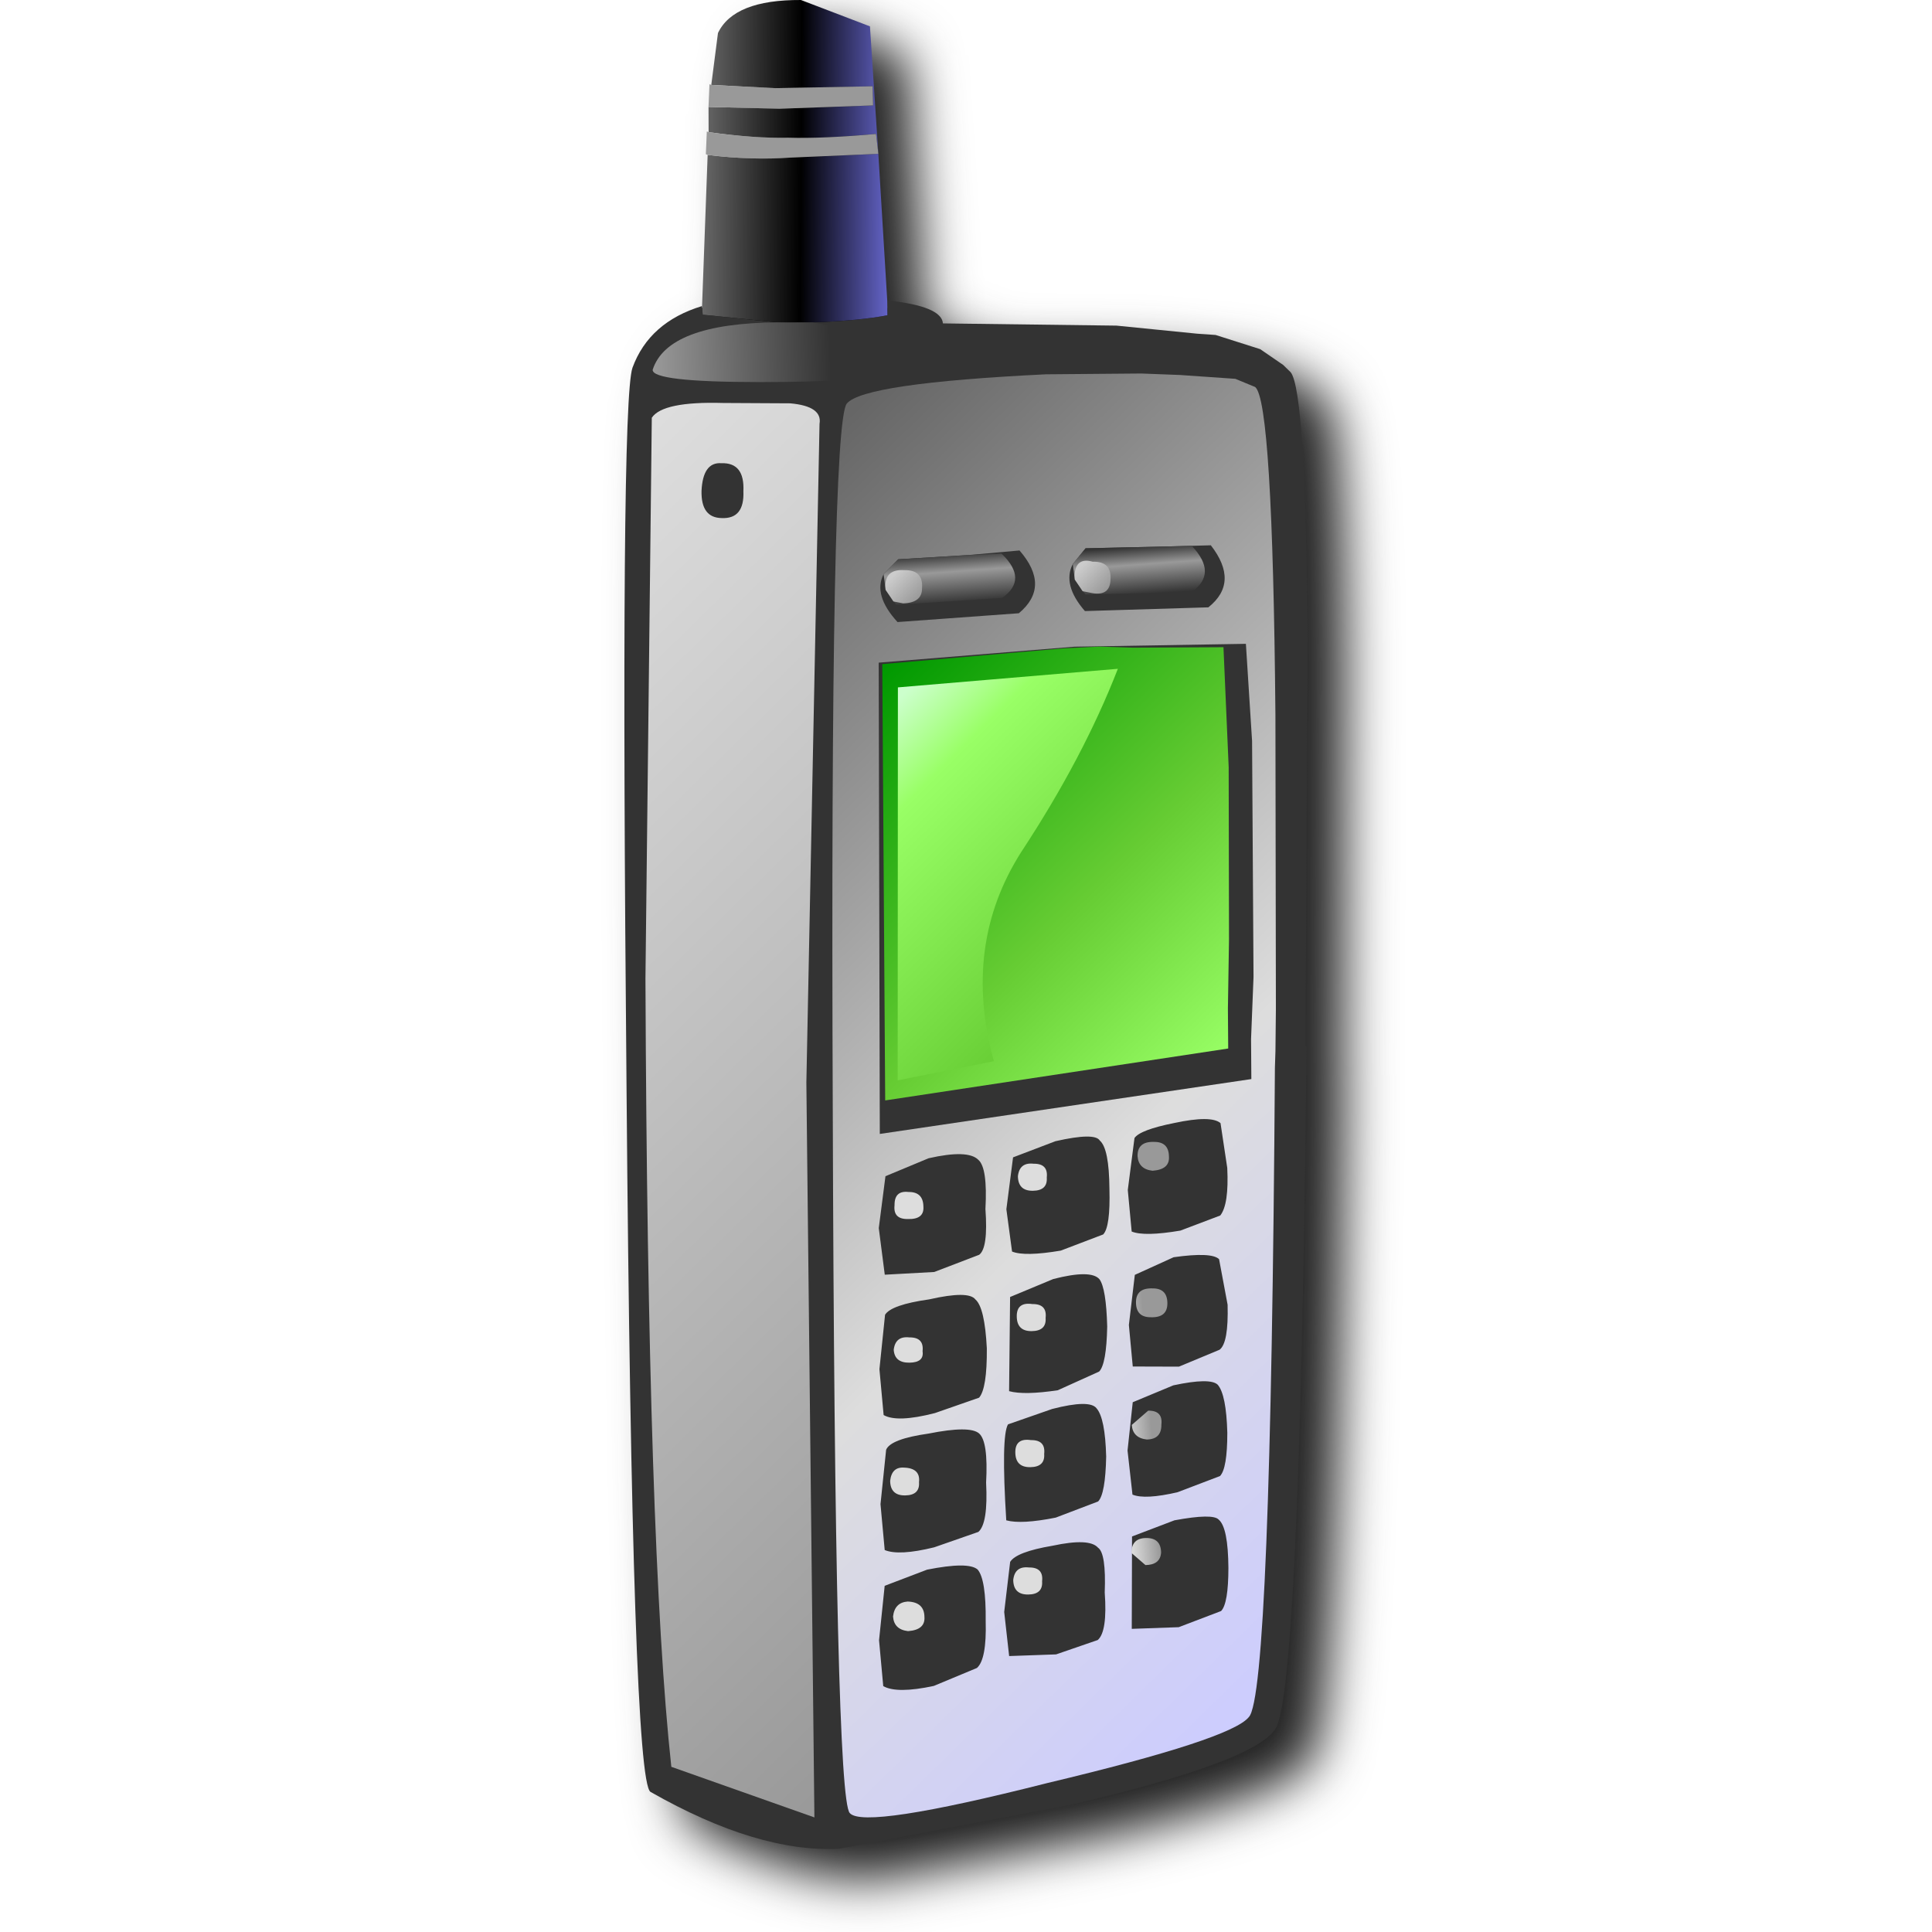
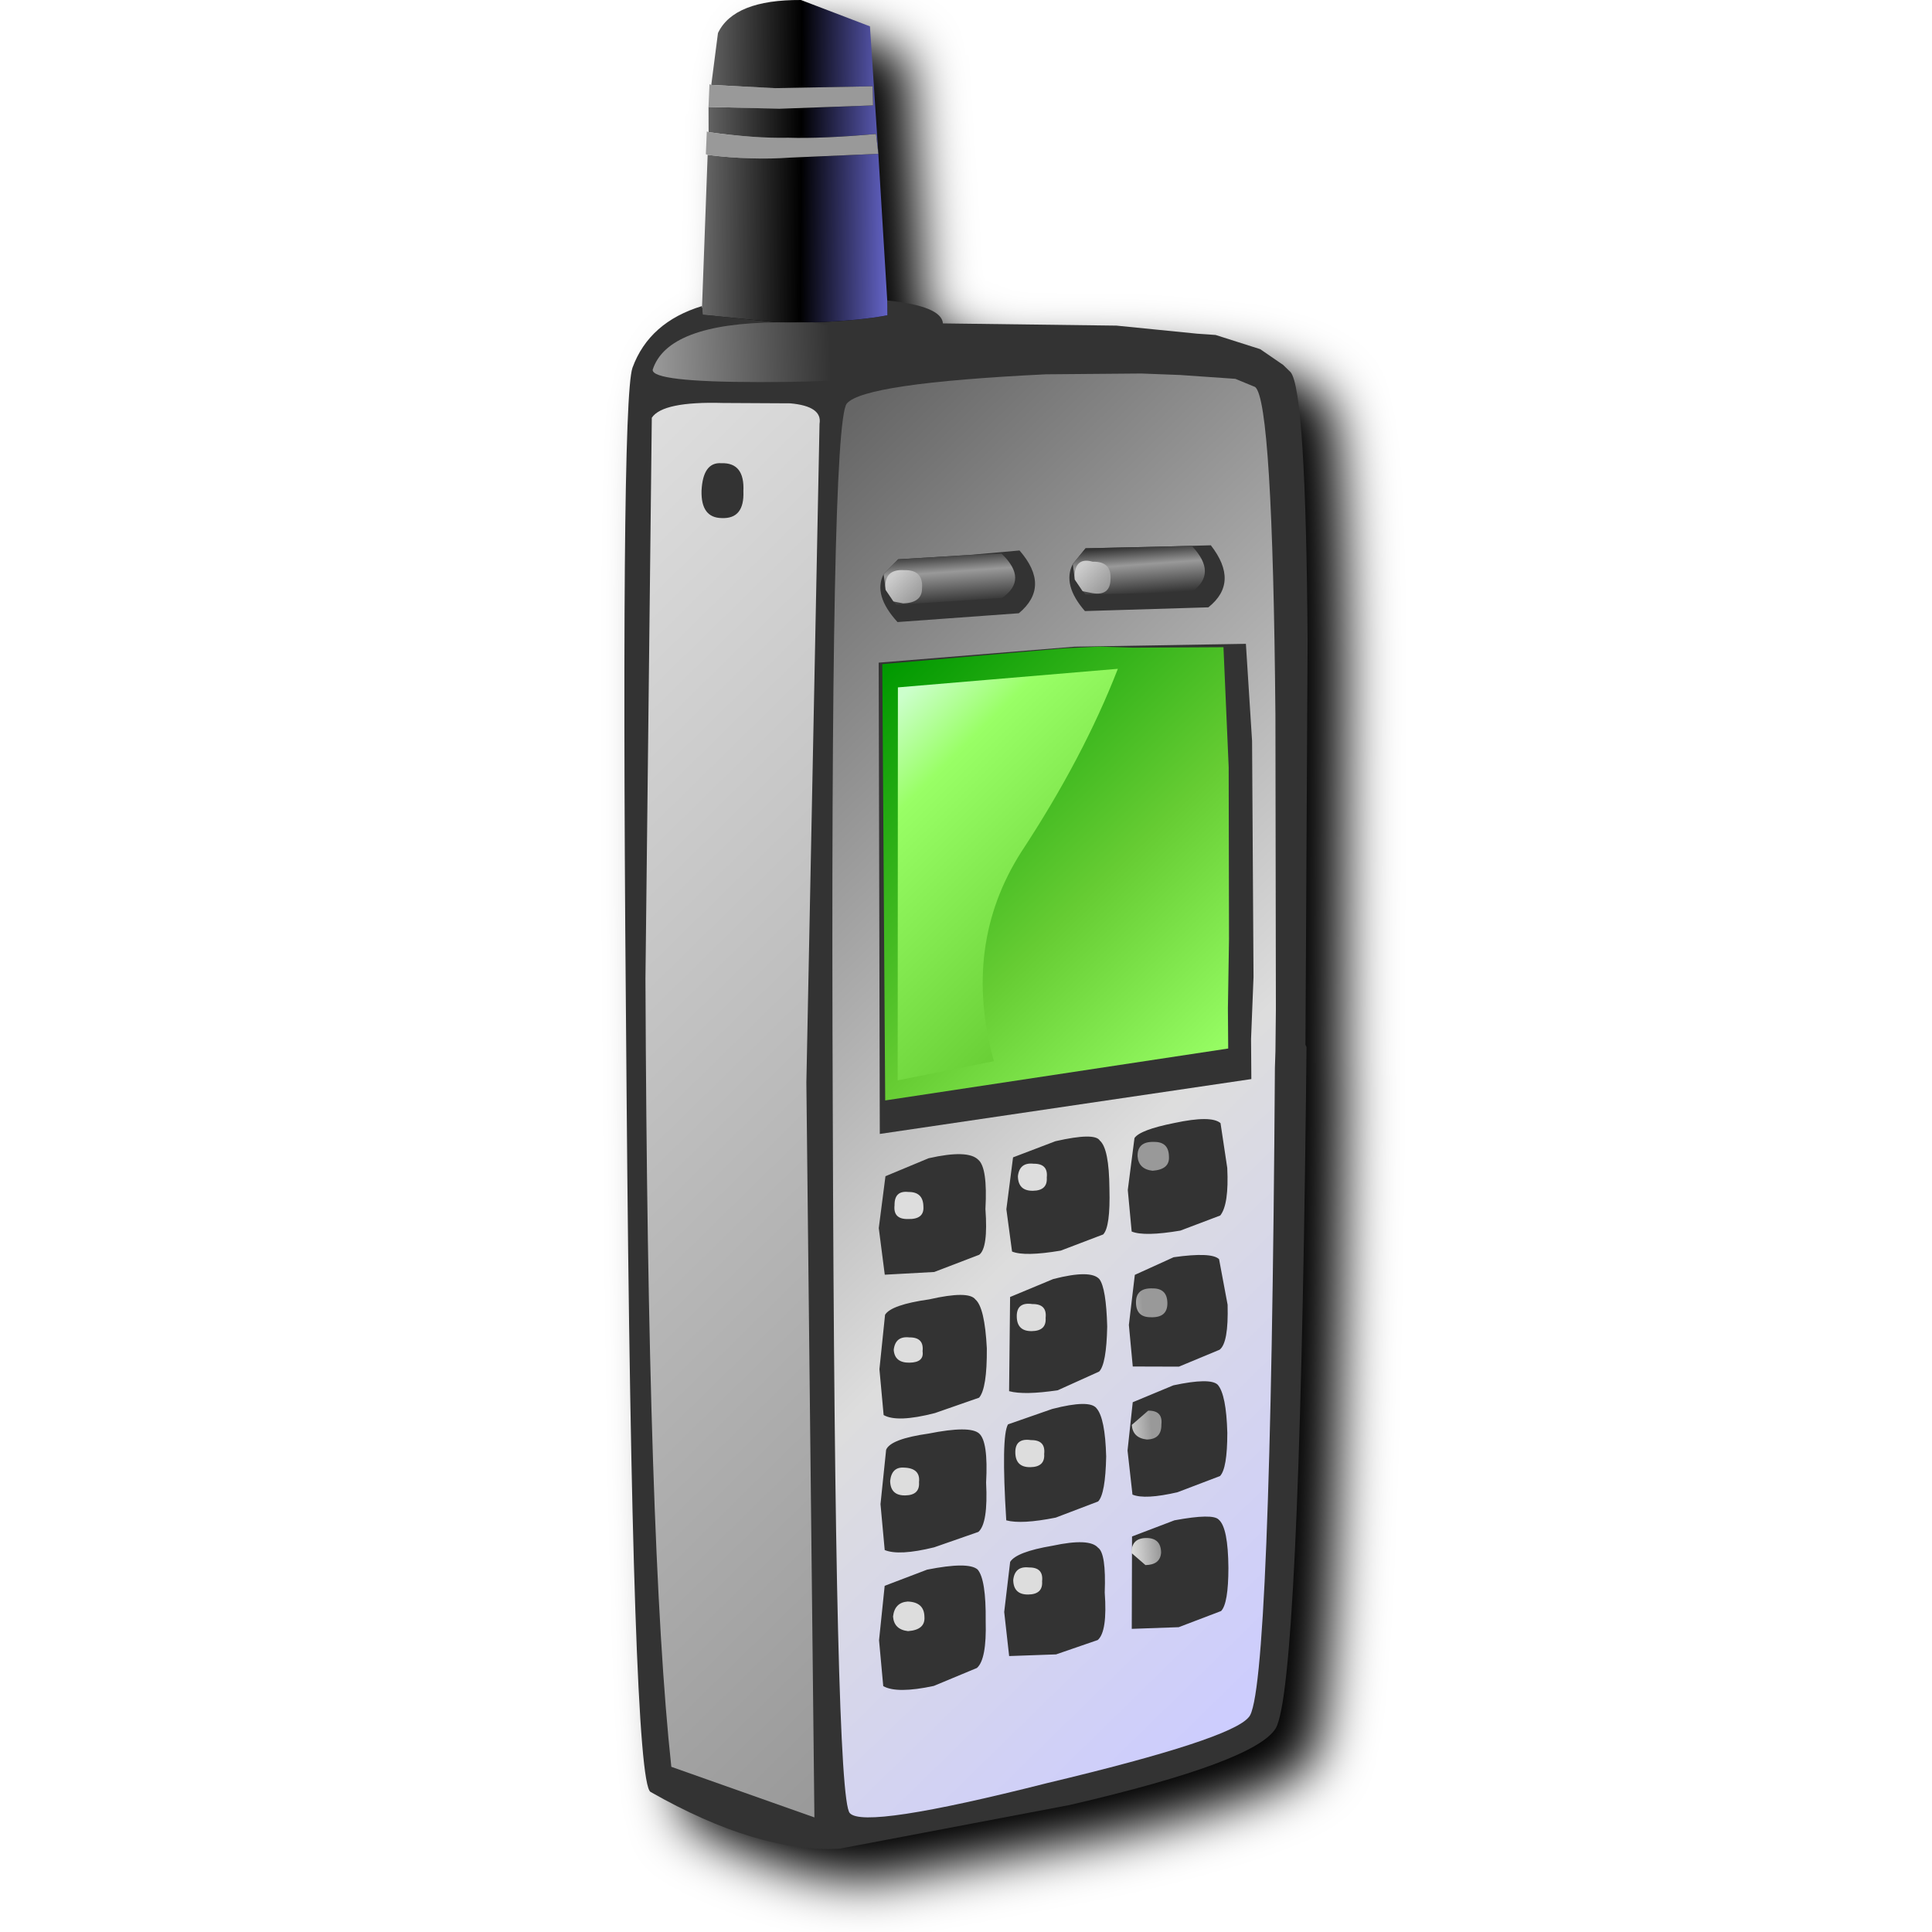
<svg xmlns="http://www.w3.org/2000/svg" height="256" width="256" id="svg2" version="1.1">
-   <path id="path5771" style="fill:#212121;fill-opacity:1;stroke:none;stroke-width:1px;stroke-linecap:butt;stroke-linejoin:miter;stroke-opacity:1;filter:url(#filter5885)" d="m 111.131,4 c -5.929,-0.031 -9.594,1.427 -10.996,4.377 l -0.887,6.877 -0.238,-0.098 -0.127,3.01 0.012,3.348 c 1.011,0.138 1.988,0.258 2.934,0.357 0.945,0.1 1.858,0.179 2.738,0.24 -0.88,-0.061 -1.793,-0.14 -2.738,-0.24 -0.945,-0.1 -1.923,-0.219 -2.934,-0.357 l -0.238,-0.098 -0.127,3.01 0.238,0.1 -0.74,20.025 c -4.669,1.417 -7.743,4.141 -9.221,8.174 -1.085,3.08 -1.346,35.002 -0.783,95.766 0.498,60.922 1.555,91.902 3.17,92.939 9.474,5.393 17.813,7.905 25.021,7.535 l 30.521,-5.795 c 16.425,-3.809 25.529,-7.202 27.314,-10.18 2.047,-3.612 3.378,-31.38 3.996,-83.301 l 0.074,-6.932 -0.139,-0.336 0.281,-53.359 C 178.117,66.907 177.368,54.993 176.016,53.321 l -0.994,-0.967 -3.037,-2.088 -5.91,-1.881 -2.436,-0.168 -5.35,-0.535 -5.35,-0.535 -22.996,-0.295 c -0.111,-1.531 -2.571,-2.545 -7.379,-3.043 L 121.385,24.383 120.273,7.493 Z m 9.947,17.75 c -1.204,0.107 -2.351,0.197 -3.438,0.271 -1.087,0.074 -2.113,0.132 -3.082,0.174 -0.969,0.041 -1.878,0.065 -2.729,0.074 0.851,-0.009 1.76,-0.033 2.729,-0.074 0.969,-0.041 1.995,-0.1 3.082,-0.174 1.087,-0.074 2.233,-0.165 3.438,-0.271 z" />
+   <path id="path5771" style="fill:#000000;fill-opacity:1;stroke:none;stroke-width:1px;stroke-linecap:butt;stroke-linejoin:miter;stroke-opacity:1;filter:url(#filter5885)" d="m 111.131,4 c -5.929,-0.031 -9.594,1.427 -10.996,4.377 l -0.887,6.877 -0.238,-0.098 -0.127,3.01 0.012,3.348 c 1.011,0.138 1.988,0.258 2.934,0.357 0.945,0.1 1.858,0.179 2.738,0.24 -0.88,-0.061 -1.793,-0.14 -2.738,-0.24 -0.945,-0.1 -1.923,-0.219 -2.934,-0.357 l -0.238,-0.098 -0.127,3.01 0.238,0.1 -0.74,20.025 c -4.669,1.417 -7.743,4.141 -9.221,8.174 -1.085,3.08 -1.346,35.002 -0.783,95.766 0.498,60.922 1.555,91.902 3.17,92.939 9.474,5.393 17.813,7.905 25.021,7.535 l 30.521,-5.795 c 16.425,-3.809 25.529,-7.202 27.314,-10.18 2.047,-3.612 3.378,-31.38 3.996,-83.301 l 0.074,-6.932 -0.139,-0.336 0.281,-53.359 C 178.117,66.907 177.368,54.993 176.016,53.321 l -0.994,-0.967 -3.037,-2.088 -5.91,-1.881 -2.436,-0.168 -5.35,-0.535 -5.35,-0.535 -22.996,-0.295 c -0.111,-1.531 -2.571,-2.545 -7.379,-3.043 L 121.385,24.383 120.273,7.493 Z m 9.947,17.75 c -1.204,0.107 -2.351,0.197 -3.438,0.271 -1.087,0.074 -2.113,0.132 -3.082,0.174 -0.969,0.041 -1.878,0.065 -2.729,0.074 0.851,-0.009 1.76,-0.033 2.729,-0.074 0.969,-0.041 1.995,-0.1 3.082,-0.174 1.087,-0.074 2.233,-0.165 3.438,-0.271 z" />
  <defs id="defs98">
    <linearGradient gradientTransform="matrix(-0.01501331,-6.4557372e-5,-1.8290428e-4,0.02610517,105.7125,21.27382)" gradientUnits="userSpaceOnUse" id="gradient29" spreadMethod="pad" x1="-819.2" x2="819.2">
      <stop offset="0.0" stop-color="#6666cc" id="stop264" />
      <stop offset="0.482" stop-color="#000000" id="stop266" />
      <stop offset="1.0" stop-color="#666666" id="stop268" />
    </linearGradient>
    <linearGradient gradientTransform="matrix(0.03121272,0.03236926,0.03469573,-0.0341524,139.6336,117.9835)" gradientUnits="userSpaceOnUse" id="gradient30" spreadMethod="pad" x1="-819.2" x2="819.2">
      <stop offset="0.0" stop-color="#333333" id="stop271" />
      <stop offset="0.588" stop-color="#333333" id="stop273" />
      <stop offset="1.0" stop-color="#333333" id="stop275" />
    </linearGradient>
    <linearGradient gradientTransform="matrix(0.02942144,0.02995942,0.03256561,-0.03168874,138.3184,115.77)" gradientUnits="userSpaceOnUse" id="gradient31" spreadMethod="pad" x1="-819.2" x2="819.2">
      <stop offset="0.0" stop-color="#009900" id="stop278" />
      <stop offset="0.588" stop-color="#66cc33" id="stop280" />
      <stop offset="1.0" stop-color="#99ff66" id="stop282" />
    </linearGradient>
    <linearGradient gradientTransform="matrix(0.01337283,0.01373635,0.01448742,-0.01414478,10.24915,28.26042)" gradientUnits="userSpaceOnUse" id="gradient32" spreadMethod="pad" x1="-819.2" x2="819.2">
      <stop offset="0.0" stop-color="#666666" id="stop285" />
      <stop offset="0.588" stop-color="#dddddd" id="stop287" />
      <stop offset="1.0" stop-color="#ccccff" id="stop289" />
    </linearGradient>
    <linearGradient gradientTransform="matrix(-0.0226598,-4.330351e-4,1.3716686e-4,0.00506988,105.1517,46.94464)" gradientUnits="userSpaceOnUse" id="gradient33" spreadMethod="pad" x1="-819.2" x2="819.2">
      <stop offset="0.0" stop-color="#333333" id="stop292" />
      <stop offset="0.369" stop-color="#333333" id="stop294" />
      <stop offset="1.0" stop-color="#999999" id="stop296" />
    </linearGradient>
    <linearGradient gradientTransform="matrix(-0.06309781,-0.06445879,-0.06078751,0.05959863,96.01779,150.1282)" gradientUnits="userSpaceOnUse" id="gradient34" spreadMethod="pad" x1="-819.2" x2="819.2">
      <stop offset="0.0" stop-color="#999999" id="stop299" />
      <stop offset="1.0" stop-color="#dddddd" id="stop301" />
    </linearGradient>
    <linearGradient gradientTransform="matrix(0.00229691,-1.6675366e-4,-1.6675366e-4,-0.00229691,151.894,205.7597)" gradientUnits="userSpaceOnUse" id="gradient35" spreadMethod="pad" x1="-819.2" x2="819.2">
      <stop offset="0.0" stop-color="#dddddd" id="stop304" />
      <stop offset="1.0" stop-color="#999999" id="stop306" />
    </linearGradient>
    <linearGradient gradientTransform="matrix(-5.3790032e-5,-0.00392143,-0.01033606,7.5039113e-4,150.9877,75.59688)" gradientUnits="userSpaceOnUse" id="gradient36" spreadMethod="pad" x1="-819.2" x2="819.2">
      <stop offset="0.0" stop-color="#333333" id="stop309" />
      <stop offset="0.624" stop-color="#999999" id="stop311" />
      <stop offset="1.0" stop-color="#333333" id="stop313" />
    </linearGradient>
    <linearGradient gradientTransform="matrix(-0.00198761,-0.00193382,-0.00193382,0.00198761,145.0491,76.48983)" gradientUnits="userSpaceOnUse" id="gradient37" spreadMethod="pad" x1="-819.2" x2="819.2">
      <stop offset="0.0" stop-color="#999999" id="stop316" />
      <stop offset="1.0" stop-color="#cccccc" id="stop318" />
    </linearGradient>
    <linearGradient gradientTransform="matrix(-5.2984779e-4,-0.00411777,-0.01033606,7.5039113e-4,125.7782,76.61892)" gradientUnits="userSpaceOnUse" id="gradient38" spreadMethod="pad" x1="-819.2" x2="819.2">
      <stop offset="0.0" stop-color="#333333" id="stop321" />
      <stop offset="0.624" stop-color="#999999" id="stop323" />
      <stop offset="1.0" stop-color="#333333" id="stop325" />
    </linearGradient>
    <linearGradient gradientTransform="matrix(-0.00198761,-0.00193382,-0.00193382,0.00198761,119.9794,77.84806)" gradientUnits="userSpaceOnUse" id="gradient39" spreadMethod="pad" x1="-819.2" x2="819.2">
      <stop offset="0.0" stop-color="#999999" id="stop328" />
      <stop offset="1.0" stop-color="#cccccc" id="stop330" />
    </linearGradient>
    <linearGradient gradientTransform="matrix(0.01920367,0.0196179,0.0254193,-0.02516651,127.8007,115.6099)" gradientUnits="userSpaceOnUse" id="gradient40" spreadMethod="pad" x1="-819.2" x2="819.2">
      <stop offset="0.0" stop-color="#ccffcc" id="stop333" />
      <stop offset="0.235" stop-color="#99ff66" id="stop335" />
      <stop offset="1.0" stop-color="#66cc33" id="stop337" />
    </linearGradient>
    <filter style="color-interpolation-filters:sRGB" id="filter5885" x="-0.089" y="-0.033" width="1.178" height="1.066">
      <feGaussianBlur stdDeviation="3.355" id="feGaussianBlur5887" />
    </filter>
    <linearGradient gradientTransform="matrix(0.0688643,0.07073627,0.07460396,-0.07283951,135.5144,145.529)" gradientUnits="userSpaceOnUse" id="gradient32-3" spreadMethod="pad" x1="-819.2" x2="819.2">
      <stop offset="0.0" stop-color="#666666" id="stop285-6" />
      <stop offset="0.588" stop-color="#dddddd" id="stop287-7" />
      <stop offset="1.0" stop-color="#ccccff" id="stop289-5" />
    </linearGradient>
  </defs>
  <g id="g4663">
    <path style="fill:#000000;fill-opacity:1;stroke:none;stroke-width:1px;stroke-linecap:butt;stroke-linejoin:miter;stroke-opacity:1" d="m 96.589,37.789 -9.074,7.595 -3.184,8.436 0.431,104.149 1.968,77.441 17.744,7.289 h 10.451 l 28.204,-4.9 24.722,-8.787 2.754,-42.18 0.294,-92.167 -2.408,-45.967 -33.697,-2.151 -12.568,-2.752 -6.478,-4.134 z" id="path1218" />
    <rect style="fill:#83e950;fill-opacity:1;fill-rule:evenodd;stroke:none;stroke-width:5;stroke-linecap:round;stroke-linejoin:round;stop-color:#000000" id="rect1511" width="42.864" height="58.783" x="118.073" y="86.347" />
    <path style="fill:#333333;fill-rule:evenodd;stroke:none;stroke-width:5.15" id="path76" d="m 173.122,138.758 -0.14,-0.336 0.282,-53.359 c -0.146,-22.156 -0.896,-34.07 -2.248,-35.742 l -0.994,-0.967 -3.038,-2.088 -5.909,-1.88 -2.437,-0.169 -5.35,-0.535 -5.35,-0.535 -22.996,-0.293 c -0.111,-1.531 -2.571,-2.546 -7.379,-3.043 l 0.027,1.961 c -2.428,0.484 -5.714,0.8 -9.86,0.947 l -4.734,-0.003 -9.887,-1.014 -0.083,-1.148 c -4.669,1.417 -7.742,4.141 -9.22,8.174 -1.085,3.08 -1.346,35.002 -0.783,95.766 0.498,60.922 1.554,91.902 3.168,92.939 9.474,5.393 17.815,7.904 25.023,7.535 l 30.52,-5.795 c 16.425,-3.809 25.531,-7.203 27.316,-10.18 2.047,-3.612 3.379,-31.379 3.997,-83.299 l 0.074,-6.932" />
    <path style="fill:url(#gradient32-3);fill-rule:evenodd;stroke:none;stroke-width:5.15" id="path74-3" d="m 151.171,49.492 -12.577,0.105 c -16.106,0.784 -24.902,2.077 -26.388,3.878 -1.486,1.801 -2.106,33.018 -1.86,93.65 0.18,60.791 0.933,91.831 2.258,93.12 1.26,1.448 9.976,0.122 26.15,-3.977 16.267,-3.875 25.175,-6.792 26.726,-8.752 1.934,-1.988 3.085,-30.664 3.452,-86.031 l 0.071,-2.199 0.059,-5.546 -0.062,-39.018 c -0.246,-27.767 -1.143,-42.249 -2.692,-43.445 l -1.19,-0.491 -0.952,-0.393 -0.476,-0.196 -7.31,-0.508 -5.21,-0.199 m 4.202,22.901 5.07,-0.137 c 2.547,3.279 2.438,6.019 -0.327,8.221 l -16.358,0.495 c -2.015,-2.317 -2.551,-4.394 -1.607,-6.233 l 1.696,-2.086 11.526,-0.26 m -26.933,1.147 6.653,-0.598 c 2.771,3.185 2.742,5.958 -0.089,8.319 l -16.078,1.167 c -2.174,-2.382 -2.789,-4.493 -1.845,-6.331 l 1.934,-1.988 9.426,-0.569 m 11.412,77.678 c 3.483,-0.792 5.444,-0.819 5.882,-0.081 0.821,0.71 1.245,2.834 1.271,6.373 0.091,3.38 -0.185,5.401 -0.83,6.064 l -5.617,2.14 c -3.193,0.54 -5.346,0.58 -6.456,0.122 l -0.753,-5.602 0.886,-6.876 5.617,-2.14 m -22.523,4.637 5.715,-2.378 c 3.483,-0.792 5.682,-0.72 6.596,0.214 0.821,0.71 1.133,2.881 0.935,6.513 0.25,3.445 -0.026,5.467 -0.83,6.064 l -5.953,2.279 -6.555,0.36 -0.795,-6.177 0.886,-6.876 m 11.923,16.337 c 0.821,0.71 1.324,2.867 1.509,6.471 0.026,3.539 -0.316,5.719 -1.026,6.54 l -5.855,2.041 c -3.324,0.857 -5.589,0.944 -6.793,0.262 l -0.557,-6.078 0.746,-7.212 c 0.551,-0.887 2.503,-1.567 5.855,-2.041 3.483,-0.792 5.523,-0.786 6.12,0.018 m -11.832,19.908 c 0.393,-0.952 2.265,-1.665 5.617,-2.14 3.642,-0.726 5.873,-0.734 6.694,-0.024 0.821,0.71 1.133,2.881 0.935,6.513 0.185,3.604 -0.157,5.784 -1.026,6.54 l -5.855,2.041 c -3.1,0.764 -5.285,0.884 -6.555,0.36 l -0.557,-6.078 0.746,-7.212 m 45.201,-37.34 c 0.157,3.221 -0.152,5.322 -0.928,6.302 l -5.281,2 c -3.193,0.54 -5.346,0.58 -6.456,0.122 l -0.515,-5.504 0.886,-6.876 c 0.486,-0.728 2.246,-1.395 5.281,-2 3.259,-0.698 5.299,-0.693 6.12,0.018 l 0.893,5.939 m -16.94,14.738 c 0.597,0.803 0.941,2.895 1.033,6.275 -0.067,3.314 -0.423,5.303 -1.068,5.966 l -5.477,2.476 c -2.969,0.446 -5.121,0.487 -6.456,0.122 l 0.133,-12.478 5.715,-2.378 c 3.324,-0.857 5.364,-0.851 6.12,0.018 m 4.692,-0.572 5.141,-2.336 c 3.352,-0.474 5.359,-0.389 6.022,0.256 l 1.131,6.037 c 0.091,3.38 -0.264,5.368 -1.068,5.966 l -5.379,2.238 -6.12,-0.018 -0.515,-5.504 0.788,-6.638 m -0.276,16.876 5.379,-2.238 c 3.259,-0.698 5.22,-0.725 5.882,-0.081 0.756,0.869 1.179,2.993 1.271,6.373 -0.002,3.156 -0.325,5.065 -0.97,5.727 l -5.617,2.14 c -2.876,0.671 -4.87,0.777 -5.98,0.319 l -0.655,-5.84 0.69,-6.4 m -3.519,7.183 c -0.067,3.314 -0.423,5.303 -1.068,5.966 l -5.617,2.14 c -3.035,0.605 -5.22,0.725 -6.555,0.36 -0.463,-7.432 -0.386,-11.671 0.231,-12.716 l 5.855,-2.041 c 3.324,-0.857 5.285,-0.884 5.882,-0.081 0.756,0.869 1.179,2.993 1.271,6.373 m 14.925,8.383 c 0.821,0.71 1.245,2.834 1.271,6.373 -0.002,3.156 -0.325,5.065 -0.97,5.727 l -5.617,2.14 -6.218,0.221 0.035,-12.24 5.617,-2.14 c 3.418,-0.633 5.378,-0.66 5.882,-0.081 m -16.045,15.943 -5.519,1.902 -6.218,0.221 -0.655,-5.84 0.788,-6.638 c 0.551,-0.887 2.424,-1.6 5.617,-2.14 3.259,-0.698 5.266,-0.613 6.022,0.256 0.728,0.486 1.026,2.465 0.893,5.939 0.25,3.445 -0.059,5.546 -0.928,6.302 m -16.01,3.702 -5.715,2.378 c -3.259,0.698 -5.49,0.706 -6.694,0.024 l -0.557,-6.078 0.746,-7.212 5.617,-2.14 c 3.642,-0.726 5.873,-0.734 6.694,-0.024 0.756,0.869 1.114,3.152 1.074,6.849 0.091,3.38 -0.297,5.448 -1.166,6.204" />
    <path style="fill:url(#gradient29);fill-rule:evenodd;stroke:none;stroke-width:5.15" id="path68" d="M 116.385,20.384 115.274,3.493 106.131,4.9543491e-4 Q 97.238,-0.047 95.134,4.378 l -0.886,6.876 8.459,0.425 12.913,-0.245 0.069,2.535 -12.437,0.441 -9.369,-0.243 0.012,3.347 q 6.063,0.83 10.559,0.734 4.397,0.143 11.624,-0.498 l 0.307,2.633 -11.624,0.498 Q 99.592,21.256 93.767,20.525 L 93.027,40.551 l 0.083,1.148 9.887,1.014 1.386,0.015 3.347,-0.012 q 6.218,-0.221 9.86,-0.947 l -0.027,-1.961 -1.179,-19.426" />
    <path style="fill:#999999;fill-rule:evenodd;stroke:none;stroke-width:5.15" id="path78" d="m 116.385,20.384 -0.307,-2.633 q -7.227,0.64 -11.624,0.498 -4.496,0.095 -10.559,-0.734 l -0.238,-0.098 -0.128,3.011 0.238,0.098 q 5.826,0.732 10.994,0.356 l 11.624,-0.498 m -22.502,-6.217 9.369,0.243 12.437,-0.441 -0.069,-2.535 -12.913,0.245 -8.459,-0.425 -0.238,-0.098 -0.128,3.011" />
    <path style="fill:url(#gradient33);fill-rule:evenodd;stroke:none;stroke-width:5.15" id="path80" d="m 107.731,42.717 -3.347,0.012 -1.386,-0.015 q -14.537,0.132 -16.515,6.279 -0.113,1.625 14.088,1.633 13.627,0.05 22.059,-1.486 l 1.303,-1.134 q 0.015,-1.386 -1.791,-2.41 l -14.409,-2.879" />
    <path style="fill:url(#gradient35);fill-rule:evenodd;stroke:none;stroke-width:5.15" id="path84" d="m 138.702,156.035 q 0.211,-1.863 -1.75,-1.836 -1.863,-0.211 -2.074,1.651 0.027,1.961 1.988,1.934 1.961,-0.027 1.836,-1.75 m -18.334,1.908 q -1.863,-0.211 -1.836,1.75 -0.211,1.863 1.75,1.836 2.199,0.071 2.074,-1.651 -0.027,-1.961 -1.988,-1.934 m -1.945,20.922 q 0.125,1.723 2.086,1.696 1.961,-0.027 1.737,-1.512 0.211,-1.863 -1.75,-1.836 -1.863,-0.211 -2.074,1.651 m 1.364,15.602 q -1.625,-0.113 -1.836,1.75 0.027,1.961 1.988,1.934 1.961,-0.027 1.836,-1.75 0.211,-1.863 -1.988,-1.934 m 30.946,-41.269 q 0.125,1.723 1.988,1.934 2.297,-0.167 2.172,-1.889 -0.027,-1.961 -1.988,-1.934 -2.199,-0.071 -2.172,1.889 m 1.965,17.521 q -2.199,-0.071 -2.172,1.889 0.027,1.961 1.988,1.934 2.199,0.071 2.172,-1.889 -0.027,-1.961 -1.988,-1.934 m -17.971,3.729 q 0.027,1.961 1.988,1.934 1.961,-0.027 1.836,-1.75 0.211,-1.863 -1.75,-1.836 -2.101,-0.309 -2.074,1.651 m 17.415,12.474 -2.172,1.889 q 0.125,1.723 1.988,1.934 1.961,-0.027 1.934,-1.988 0.211,-1.863 -1.75,-1.836 m -0.362,20.461 q 1.961,-0.027 2.074,-1.651 -0.027,-1.961 -1.988,-1.934 -1.961,0.027 -1.934,1.988 l 1.848,1.598 M 134.535,192.473 q 0.027,1.961 1.988,1.934 1.961,-0.027 1.836,-1.75 0.211,-1.863 -1.75,-1.836 -2.101,-0.309 -2.074,1.651 m -14.268,19.739 q -1.723,0.125 -1.934,1.988 0.125,1.723 1.988,1.934 2.297,-0.167 2.172,-1.889 -0.027,-1.961 -2.226,-2.032 m 15.98,-0.929 q 1.961,-0.027 1.836,-1.75 0.211,-1.863 -1.75,-1.836 -1.863,-0.211 -2.074,1.651 0.027,1.961 1.988,1.934" />
    <path style="fill:url(#gradient36);fill-rule:evenodd;stroke:none;stroke-width:5.15" id="path86" d="m 143.829,78.772 14.061,-0.328 c 2.344,-1.633 2.35,-3.673 0.018,-6.12 l -2.535,0.069 -11.526,0.26 -1.696,2.086 0.265,2.059" />
    <path style="fill:url(#gradient37);fill-rule:evenodd;stroke:none;stroke-width:5.15" id="path88" d="m 142.416,76.796 1.035,1.541 1.288,0.253 q 2.339,0.407 2.41,-1.791 0.169,-2.437 -2.365,-2.368 -2.24,-0.645 -2.41,1.791 l 0.042,0.574" />
    <path style="fill:url(#gradient38);fill-rule:evenodd;stroke:none;stroke-width:5.15" id="path90" d="m 117.081,76.096 0.265,2.059 1.413,1.976 14.02,-0.902 c 2.344,-1.633 2.318,-3.593 -0.081,-5.882 l -4.258,0.194 -9.426,0.569 -1.934,1.988" />
    <path style="fill:url(#gradient39);fill-rule:evenodd;stroke:none;stroke-width:5.15" id="path92" d="m 117.346,78.155 1.035,1.541 1.288,0.253 q 2.535,-0.069 2.508,-2.029 0.169,-2.437 -2.365,-2.368 -2.437,-0.169 -2.508,2.029 l 0.042,0.574" />
    <path style="fill:url(#gradient34);fill-rule:evenodd;stroke:none;stroke-width:5.15" id="path82" d="m 108.592,56.162 q 0.407,-2.339 -3.892,-2.719 l -8.893,-0.047 q -7.983,-0.229 -9.44,1.955 l -0.841,74.296 q 0.293,75.599 3.428,104.465 l 18.959,6.705 -1.065,-97.363 1.744,-87.292 m -15.635,8.87 q 0.184,-3.823 2.621,-3.654 3.109,-0.11 2.925,3.713 0.152,3.683 -2.859,3.556 -2.773,-0.029 -2.687,-3.615" />
    <path style="fill:url(#gradient30);fill-rule:evenodd;stroke:none;stroke-width:5.15" id="path70" d="m 142.369,85.69 -25.938,2.114 0.147,62.448 49.232,-7.269 -0.039,-5.308 0.327,-8.221 -0.192,-31.273 -0.819,-12.871 -22.716,0.379" />
    <path style="fill:url(#gradient31);fill-rule:evenodd;stroke:none;stroke-width:5.15" id="path72" d="m 140.884,85.913 -23.978,2.087 0.387,57.813 45.45,-6.879 -0.039,-5.308 0.145,-9.131 -0.043,-22.856 -0.691,-15.882 -12.002,0.063 -4.397,-0.143 -4.832,0.235" />
    <path style="fill:url(#gradient40);fill-rule:evenodd;stroke:none;stroke-width:5.15" id="path94" d="m 131.694,140.611 q -4.235,-15.394 3.643,-27.742 8.214,-12.488 12.786,-24.249 l -29.146,2.462 -0.03,52.071 12.746,-2.542" />
  </g>
</svg>
